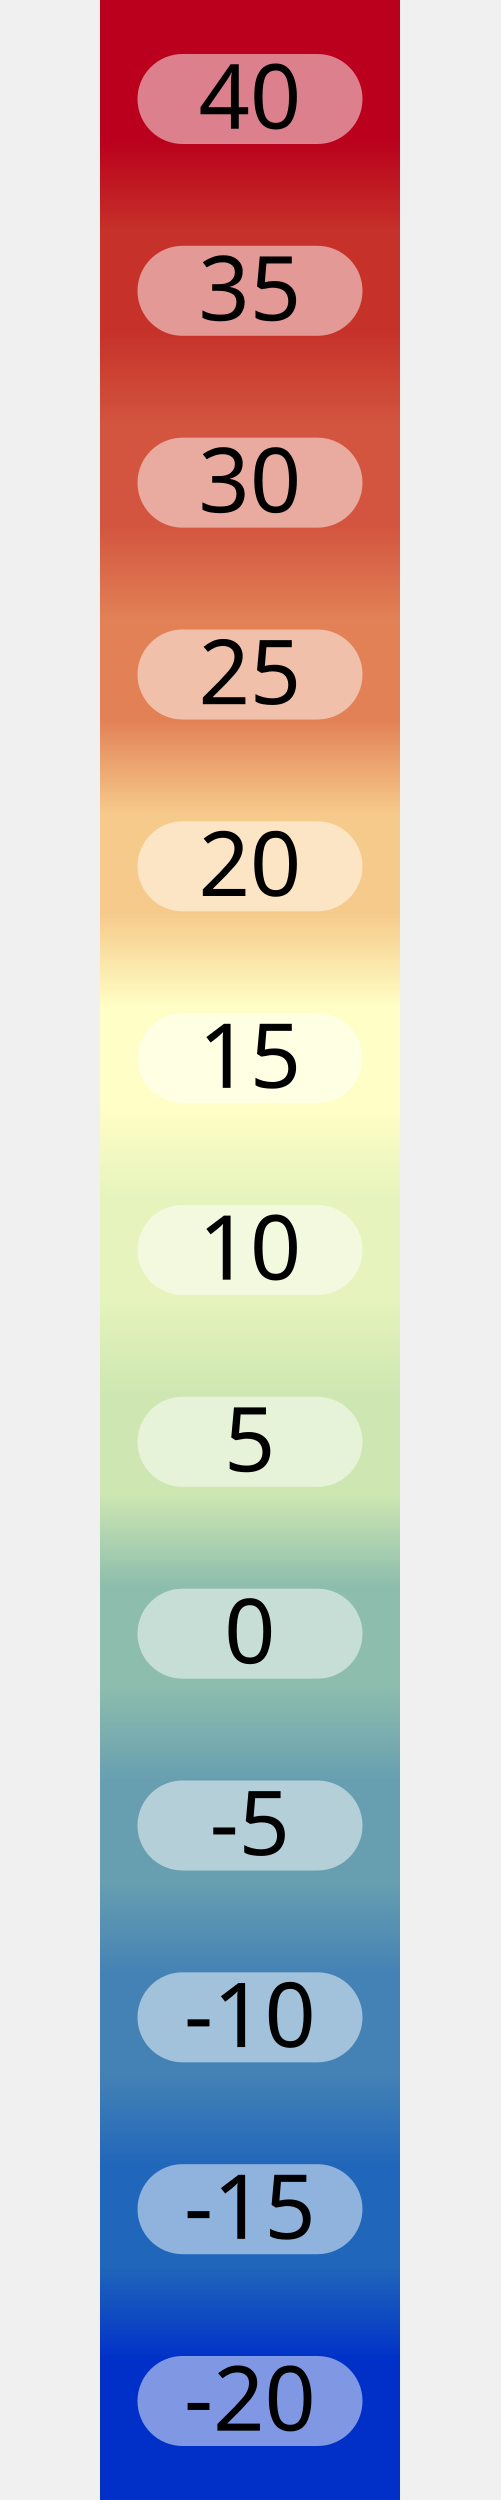
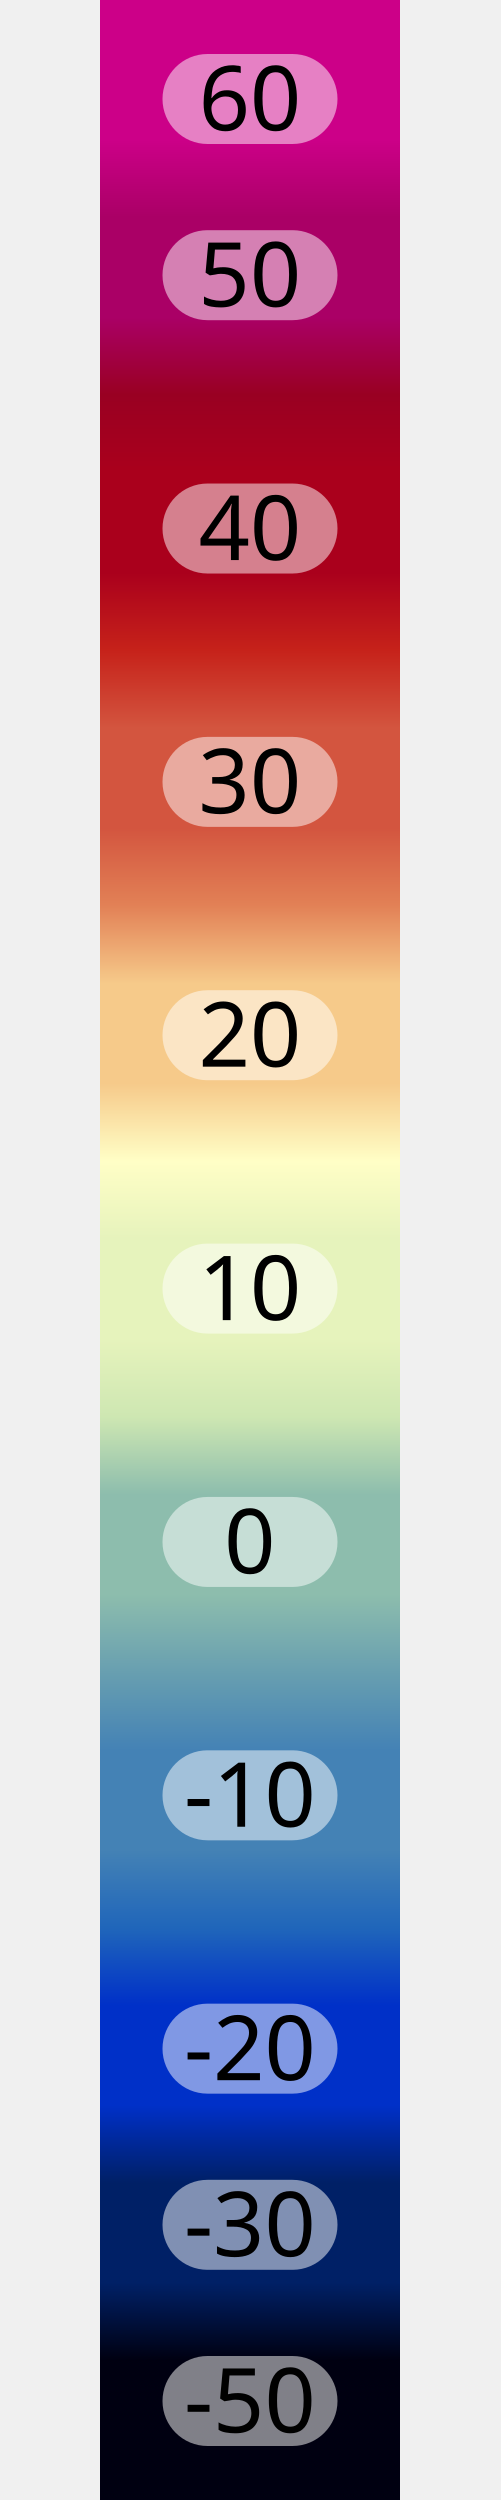
<svg xmlns="http://www.w3.org/2000/svg" width="60" height="300" viewBox="0 0 12 100">
  <defs>
    <linearGradient id="legend-gradient-ee74f" x1="0" x2="0" y1="0" y2="1">
-       <stop offset="1.98%" stop-color="#ba001c" />
-       <stop offset="5.94%" stop-color="#ba001c" />
-       <stop offset="5.94%" stop-color="#ba001c" />
-       <stop offset="9.653%" stop-color="#c6322a" />
-       <stop offset="9.653%" stop-color="#c6322a" />
-       <stop offset="13.613%" stop-color="#c6322a" />
-       <stop offset="13.613%" stop-color="#c6322a" />
-       <stop offset="17.327%" stop-color="#d3553f" />
-       <stop offset="17.327%" stop-color="#d3553f" />
-       <stop offset="21.287%" stop-color="#d3553f" />
-       <stop offset="21.287%" stop-color="#d3553f" />
-       <stop offset="25%" stop-color="#e28156" />
-       <stop offset="25%" stop-color="#e28156" />
-       <stop offset="28.96%" stop-color="#e28156" />
-       <stop offset="28.96%" stop-color="#e28156" />
-       <stop offset="32.673%" stop-color="#f6ca8a" />
-       <stop offset="32.673%" stop-color="#f6ca8a" />
-       <stop offset="36.633%" stop-color="#f6ca8a" />
-       <stop offset="36.633%" stop-color="#f6ca8a" />
-       <stop offset="40.347%" stop-color="#fffec6" />
-       <stop offset="40.347%" stop-color="#fffec6" />
-       <stop offset="44.307%" stop-color="#fffec6" />
-       <stop offset="44.307%" stop-color="#fffec6" />
-       <stop offset="48.02%" stop-color="#e6f3bc" />
-       <stop offset="48.02%" stop-color="#e6f3bc" />
-       <stop offset="51.98%" stop-color="#e6f3bc" />
-       <stop offset="51.98%" stop-color="#e6f3bc" />
-       <stop offset="55.693%" stop-color="#cee7b2" />
-       <stop offset="55.693%" stop-color="#cee7b2" />
-       <stop offset="59.653%" stop-color="#cee7b2" />
-       <stop offset="59.653%" stop-color="#cee7b2" />
-       <stop offset="63.367%" stop-color="#8dbdad" />
-       <stop offset="63.367%" stop-color="#8dbdad" />
-       <stop offset="67.327%" stop-color="#8dbdad" />
-       <stop offset="67.327%" stop-color="#8dbdad" />
-       <stop offset="71.04%" stop-color="#689fb0" />
-       <stop offset="71.04%" stop-color="#689fb0" />
-       <stop offset="75%" stop-color="#689fb0" />
-       <stop offset="75%" stop-color="#689fb0" />
-       <stop offset="78.713%" stop-color="#4482b5" />
-       <stop offset="78.713%" stop-color="#4482b5" />
-       <stop offset="82.673%" stop-color="#4482b5" />
-       <stop offset="82.673%" stop-color="#4482b5" />
-       <stop offset="86.387%" stop-color="#2066ba" />
-       <stop offset="86.387%" stop-color="#2066ba" />
-       <stop offset="90.347%" stop-color="#2066ba" />
-       <stop offset="90.347%" stop-color="#2066ba" />
-       <stop offset="94.06%" stop-color="#0030c8" />
-       <stop offset="94.06%" stop-color="#0030c8" />
-       <stop offset="98.02%" stop-color="#0030c8" />
+       <stop offset="1.98%" stop-color="#cc0088" />
+       <stop offset="5.94%" stop-color="#cc0088" />
+       <stop offset="5.94%" stop-color="#cc0088" />
+       <stop offset="9.027%" stop-color="#aa0066" />
+       <stop offset="9.027%" stop-color="#aa0066" />
+       <stop offset="12.987%" stop-color="#aa0066" />
+       <stop offset="12.987%" stop-color="#aa0066" />
+       <stop offset="16.074%" stop-color="#990022" />
+       <stop offset="16.074%" stop-color="#990022" />
+       <stop offset="19.161%" stop-color="#aa001c" />
+       <stop offset="19.161%" stop-color="#aa001c" />
+       <stop offset="23.121%" stop-color="#aa001c" />
+       <stop offset="23.121%" stop-color="#aa001c" />
+       <stop offset="26.208%" stop-color="#c6221a" />
+       <stop offset="26.208%" stop-color="#c6221a" />
+       <stop offset="29.295%" stop-color="#d3553f" />
+       <stop offset="29.295%" stop-color="#d3553f" />
+       <stop offset="33.255%" stop-color="#d3553f" />
+       <stop offset="33.255%" stop-color="#d3553f" />
+       <stop offset="36.342%" stop-color="#e28156" />
+       <stop offset="36.342%" stop-color="#e28156" />
+       <stop offset="39.429%" stop-color="#f6ca8a" />
+       <stop offset="39.429%" stop-color="#f6ca8a" />
+       <stop offset="43.389%" stop-color="#f6ca8a" />
+       <stop offset="43.389%" stop-color="#f6ca8a" />
+       <stop offset="46.477%" stop-color="#fffec6" />
+       <stop offset="46.477%" stop-color="#fffec6" />
+       <stop offset="49.563%" stop-color="#e6f3bc" />
+       <stop offset="49.563%" stop-color="#e6f3bc" />
+       <stop offset="53.523%" stop-color="#e6f3bc" />
+       <stop offset="53.523%" stop-color="#e6f3bc" />
+       <stop offset="56.611%" stop-color="#cee7b2" />
+       <stop offset="56.611%" stop-color="#cee7b2" />
+       <stop offset="59.698%" stop-color="#8dbdad" />
+       <stop offset="59.698%" stop-color="#8dbdad" />
+       <stop offset="63.658%" stop-color="#8dbdad" />
+       <stop offset="63.658%" stop-color="#8dbdad" />
+       <stop offset="66.745%" stop-color="#689fb0" />
+       <stop offset="66.745%" stop-color="#689fb0" />
+       <stop offset="69.832%" stop-color="#4482b5" />
+       <stop offset="69.832%" stop-color="#4482b5" />
+       <stop offset="73.792%" stop-color="#4482b5" />
+       <stop offset="73.792%" stop-color="#4482b5" />
+       <stop offset="76.879%" stop-color="#2066ba" />
+       <stop offset="76.879%" stop-color="#2066ba" />
+       <stop offset="79.966%" stop-color="#0030c8" />
+       <stop offset="79.966%" stop-color="#0030c8" />
+       <stop offset="83.926%" stop-color="#0030c8" />
+       <stop offset="83.926%" stop-color="#0030c8" />
+       <stop offset="87.013%" stop-color="#002066" />
+       <stop offset="87.013%" stop-color="#002066" />
+       <stop offset="90.973%" stop-color="#002066" />
+       <stop offset="90.973%" stop-color="#002066" />
+       <stop offset="94.06%" stop-color="#000011" />
+       <stop offset="94.06%" stop-color="#000011" />
+       <stop offset="98.02%" stop-color="#000011" />
    </linearGradient>
  </defs>
  <rect x="0" y="0" width="12" height="100" fill="url(#legend-gradient-ee74f)" />
-   <rect fill="white" fill-opacity="0.5" x="1.5" y="2.16" width="9" height="3.6" rx="1.8" ry="1.8" />
-   <text x="6" y="3.96" dy="0.33em" font-family="sans-serif" font-size="3.6" style="text-anchor: middle">40</text>
-   <rect fill="white" fill-opacity="0.5" x="1.5" y="9.833" width="9" height="3.6" rx="1.8" ry="1.8" />
-   <text x="6" y="11.633" dy="0.33em" font-family="sans-serif" font-size="3.6" style="text-anchor: middle">35</text>
-   <rect fill="white" fill-opacity="0.5" x="1.5" y="17.507" width="9" height="3.6" rx="1.8" ry="1.8" />
-   <text x="6" y="19.307" dy="0.33em" font-family="sans-serif" font-size="3.6" style="text-anchor: middle">30</text>
-   <rect fill="white" fill-opacity="0.5" x="1.5" y="25.18" width="9" height="3.6" rx="1.8" ry="1.8" />
-   <text x="6" y="26.98" dy="0.33em" font-family="sans-serif" font-size="3.6" style="text-anchor: middle">25</text>
-   <rect fill="white" fill-opacity="0.5" x="1.5" y="32.853" width="9" height="3.6" rx="1.8" ry="1.8" />
-   <text x="6" y="34.653" dy="0.33em" font-family="sans-serif" font-size="3.6" style="text-anchor: middle">20</text>
-   <rect fill="white" fill-opacity="0.5" x="1.5" y="40.527" width="9" height="3.6" rx="1.8" ry="1.8" />
-   <text x="6" y="42.327" dy="0.33em" font-family="sans-serif" font-size="3.6" style="text-anchor: middle">15</text>
-   <rect fill="white" fill-opacity="0.5" x="1.5" y="48.2" width="9" height="3.6" rx="1.8" ry="1.8" />
-   <text x="6" y="50" dy="0.33em" font-family="sans-serif" font-size="3.6" style="text-anchor: middle">10</text>
-   <rect fill="white" fill-opacity="0.5" x="1.5" y="55.873" width="9" height="3.6" rx="1.8" ry="1.8" />
-   <text x="6" y="57.673" dy="0.33em" font-family="sans-serif" font-size="3.6" style="text-anchor: middle">5</text>
-   <rect fill="white" fill-opacity="0.5" x="1.5" y="63.547" width="9" height="3.6" rx="1.8" ry="1.8" />
-   <text x="6" y="65.347" dy="0.33em" font-family="sans-serif" font-size="3.6" style="text-anchor: middle">0</text>
-   <rect fill="white" fill-opacity="0.5" x="1.5" y="71.22" width="9" height="3.6" rx="1.8" ry="1.8" />
-   <text x="6" y="73.02" dy="0.33em" font-family="sans-serif" font-size="3.6" style="text-anchor: middle">-5</text>
-   <rect fill="white" fill-opacity="0.5" x="1.5" y="78.893" width="9" height="3.6" rx="1.8" ry="1.8" />
-   <text x="6" y="80.693" dy="0.33em" font-family="sans-serif" font-size="3.6" style="text-anchor: middle">-10</text>
-   <rect fill="white" fill-opacity="0.5" x="1.5" y="86.567" width="9" height="3.6" rx="1.8" ry="1.8" />
-   <text x="6" y="88.367" dy="0.33em" font-family="sans-serif" font-size="3.6" style="text-anchor: middle">-15</text>
-   <rect fill="white" fill-opacity="0.5" x="1.5" y="94.24" width="9" height="3.6" rx="1.8" ry="1.8" />
-   <text x="6" y="96.04" dy="0.33em" font-family="sans-serif" font-size="3.6" style="text-anchor: middle">-20</text>
+   <rect fill="white" fill-opacity="0.5" x="2.5" y="2.16" width="7" height="3.6" rx="1.8" ry="1.8" />
+   <text x="6" y="3.96" dy="0.35em" font-family="sans-serif" font-size="3.6" style="text-anchor: middle">60</text>
+   <rect fill="white" fill-opacity="0.5" x="2.5" y="9.207" width="7" height="3.6" rx="1.8" ry="1.8" />
+   <text x="6" y="11.007" dy="0.35em" font-family="sans-serif" font-size="3.6" style="text-anchor: middle">50</text>
+   <rect fill="white" fill-opacity="0.5" x="2.5" y="19.341" width="7" height="3.6" rx="1.8" ry="1.8" />
+   <text x="6" y="21.141" dy="0.35em" font-family="sans-serif" font-size="3.6" style="text-anchor: middle">40</text>
+   <rect fill="white" fill-opacity="0.5" x="2.5" y="29.475" width="7" height="3.6" rx="1.8" ry="1.8" />
+   <text x="6" y="31.275" dy="0.35em" font-family="sans-serif" font-size="3.6" style="text-anchor: middle">30</text>
+   <rect fill="white" fill-opacity="0.5" x="2.5" y="39.609" width="7" height="3.6" rx="1.8" ry="1.8" />
+   <text x="6" y="41.409" dy="0.35em" font-family="sans-serif" font-size="3.6" style="text-anchor: middle">20</text>
+   <rect fill="white" fill-opacity="0.5" x="2.5" y="49.743" width="7" height="3.6" rx="1.8" ry="1.8" />
+   <text x="6" y="51.544" dy="0.35em" font-family="sans-serif" font-size="3.6" style="text-anchor: middle">10</text>
+   <rect fill="white" fill-opacity="0.5" x="2.5" y="59.878" width="7" height="3.6" rx="1.8" ry="1.8" />
+   <text x="6" y="61.678" dy="0.35em" font-family="sans-serif" font-size="3.6" style="text-anchor: middle">0</text>
+   <rect fill="white" fill-opacity="0.5" x="2.5" y="70.012" width="7" height="3.6" rx="1.8" ry="1.8" />
+   <text x="6" y="71.812" dy="0.35em" font-family="sans-serif" font-size="3.6" style="text-anchor: middle">-10</text>
+   <rect fill="white" fill-opacity="0.5" x="2.5" y="80.146" width="7" height="3.6" rx="1.8" ry="1.8" />
+   <text x="6" y="81.946" dy="0.35em" font-family="sans-serif" font-size="3.6" style="text-anchor: middle">-20</text>
+   <rect fill="white" fill-opacity="0.5" x="2.5" y="87.193" width="7" height="3.6" rx="1.8" ry="1.8" />
+   <text x="6" y="88.993" dy="0.35em" font-family="sans-serif" font-size="3.6" style="text-anchor: middle">-30</text>
+   <rect fill="white" fill-opacity="0.5" x="2.5" y="94.24" width="7" height="3.6" rx="1.8" ry="1.8" />
+   <text x="6" y="96.04" dy="0.35em" font-family="sans-serif" font-size="3.6" style="text-anchor: middle">-50</text>
</svg>
